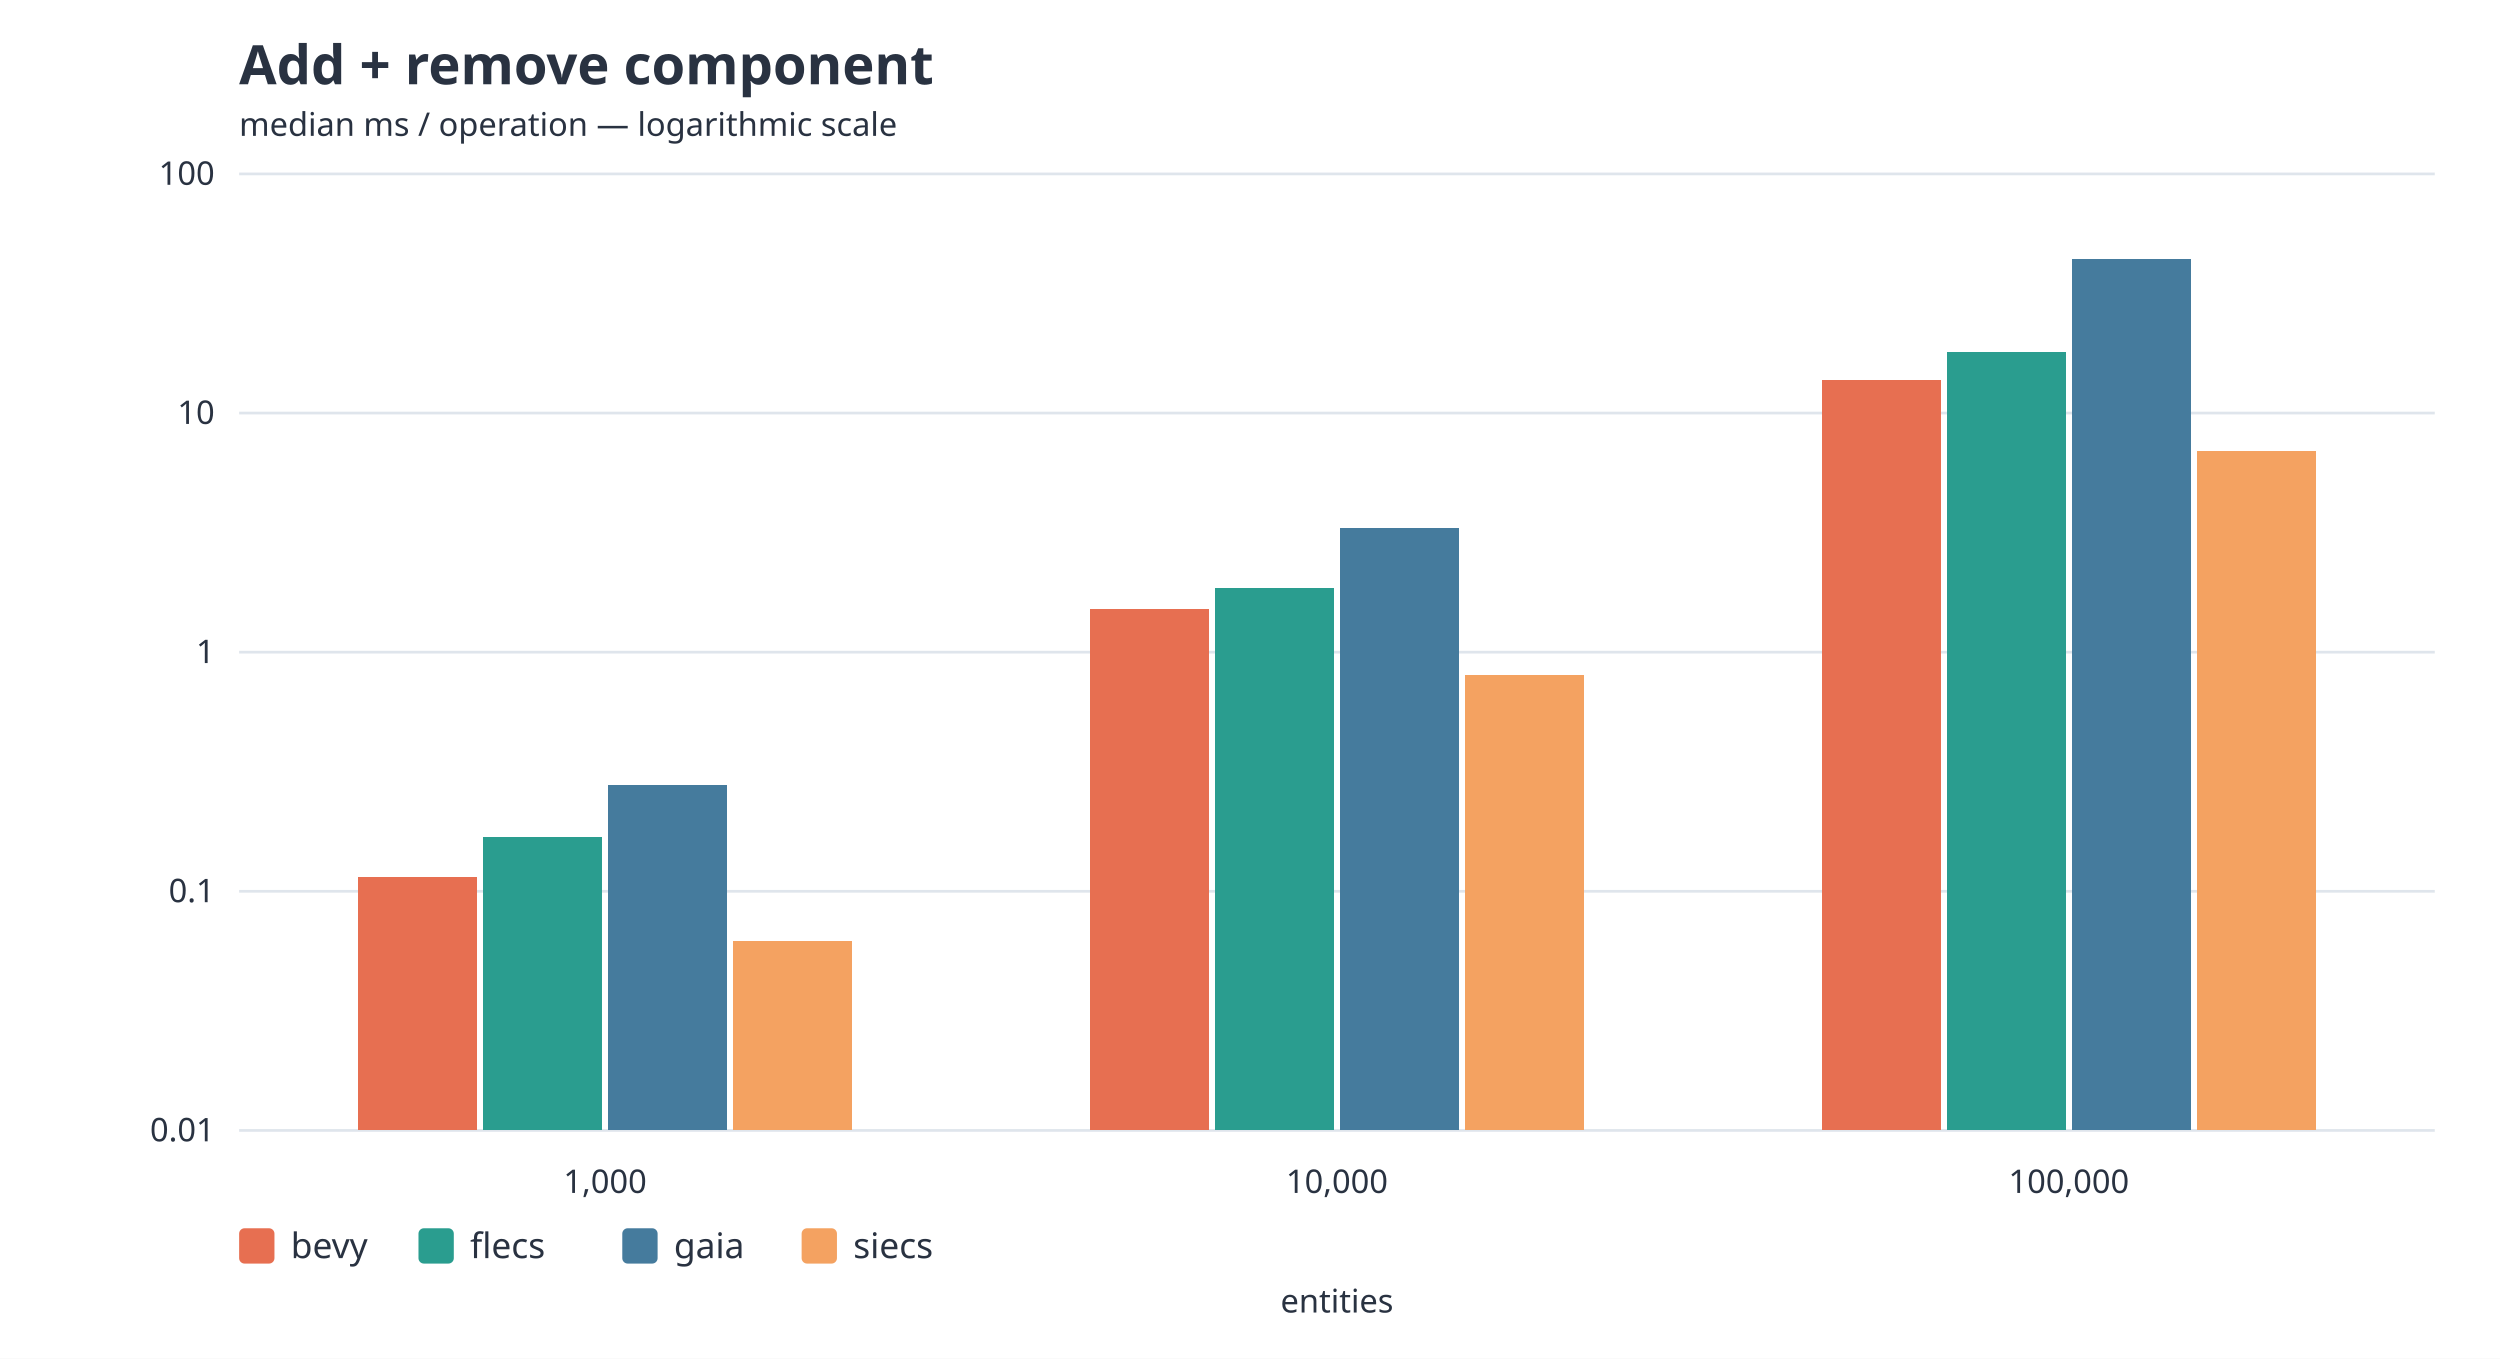
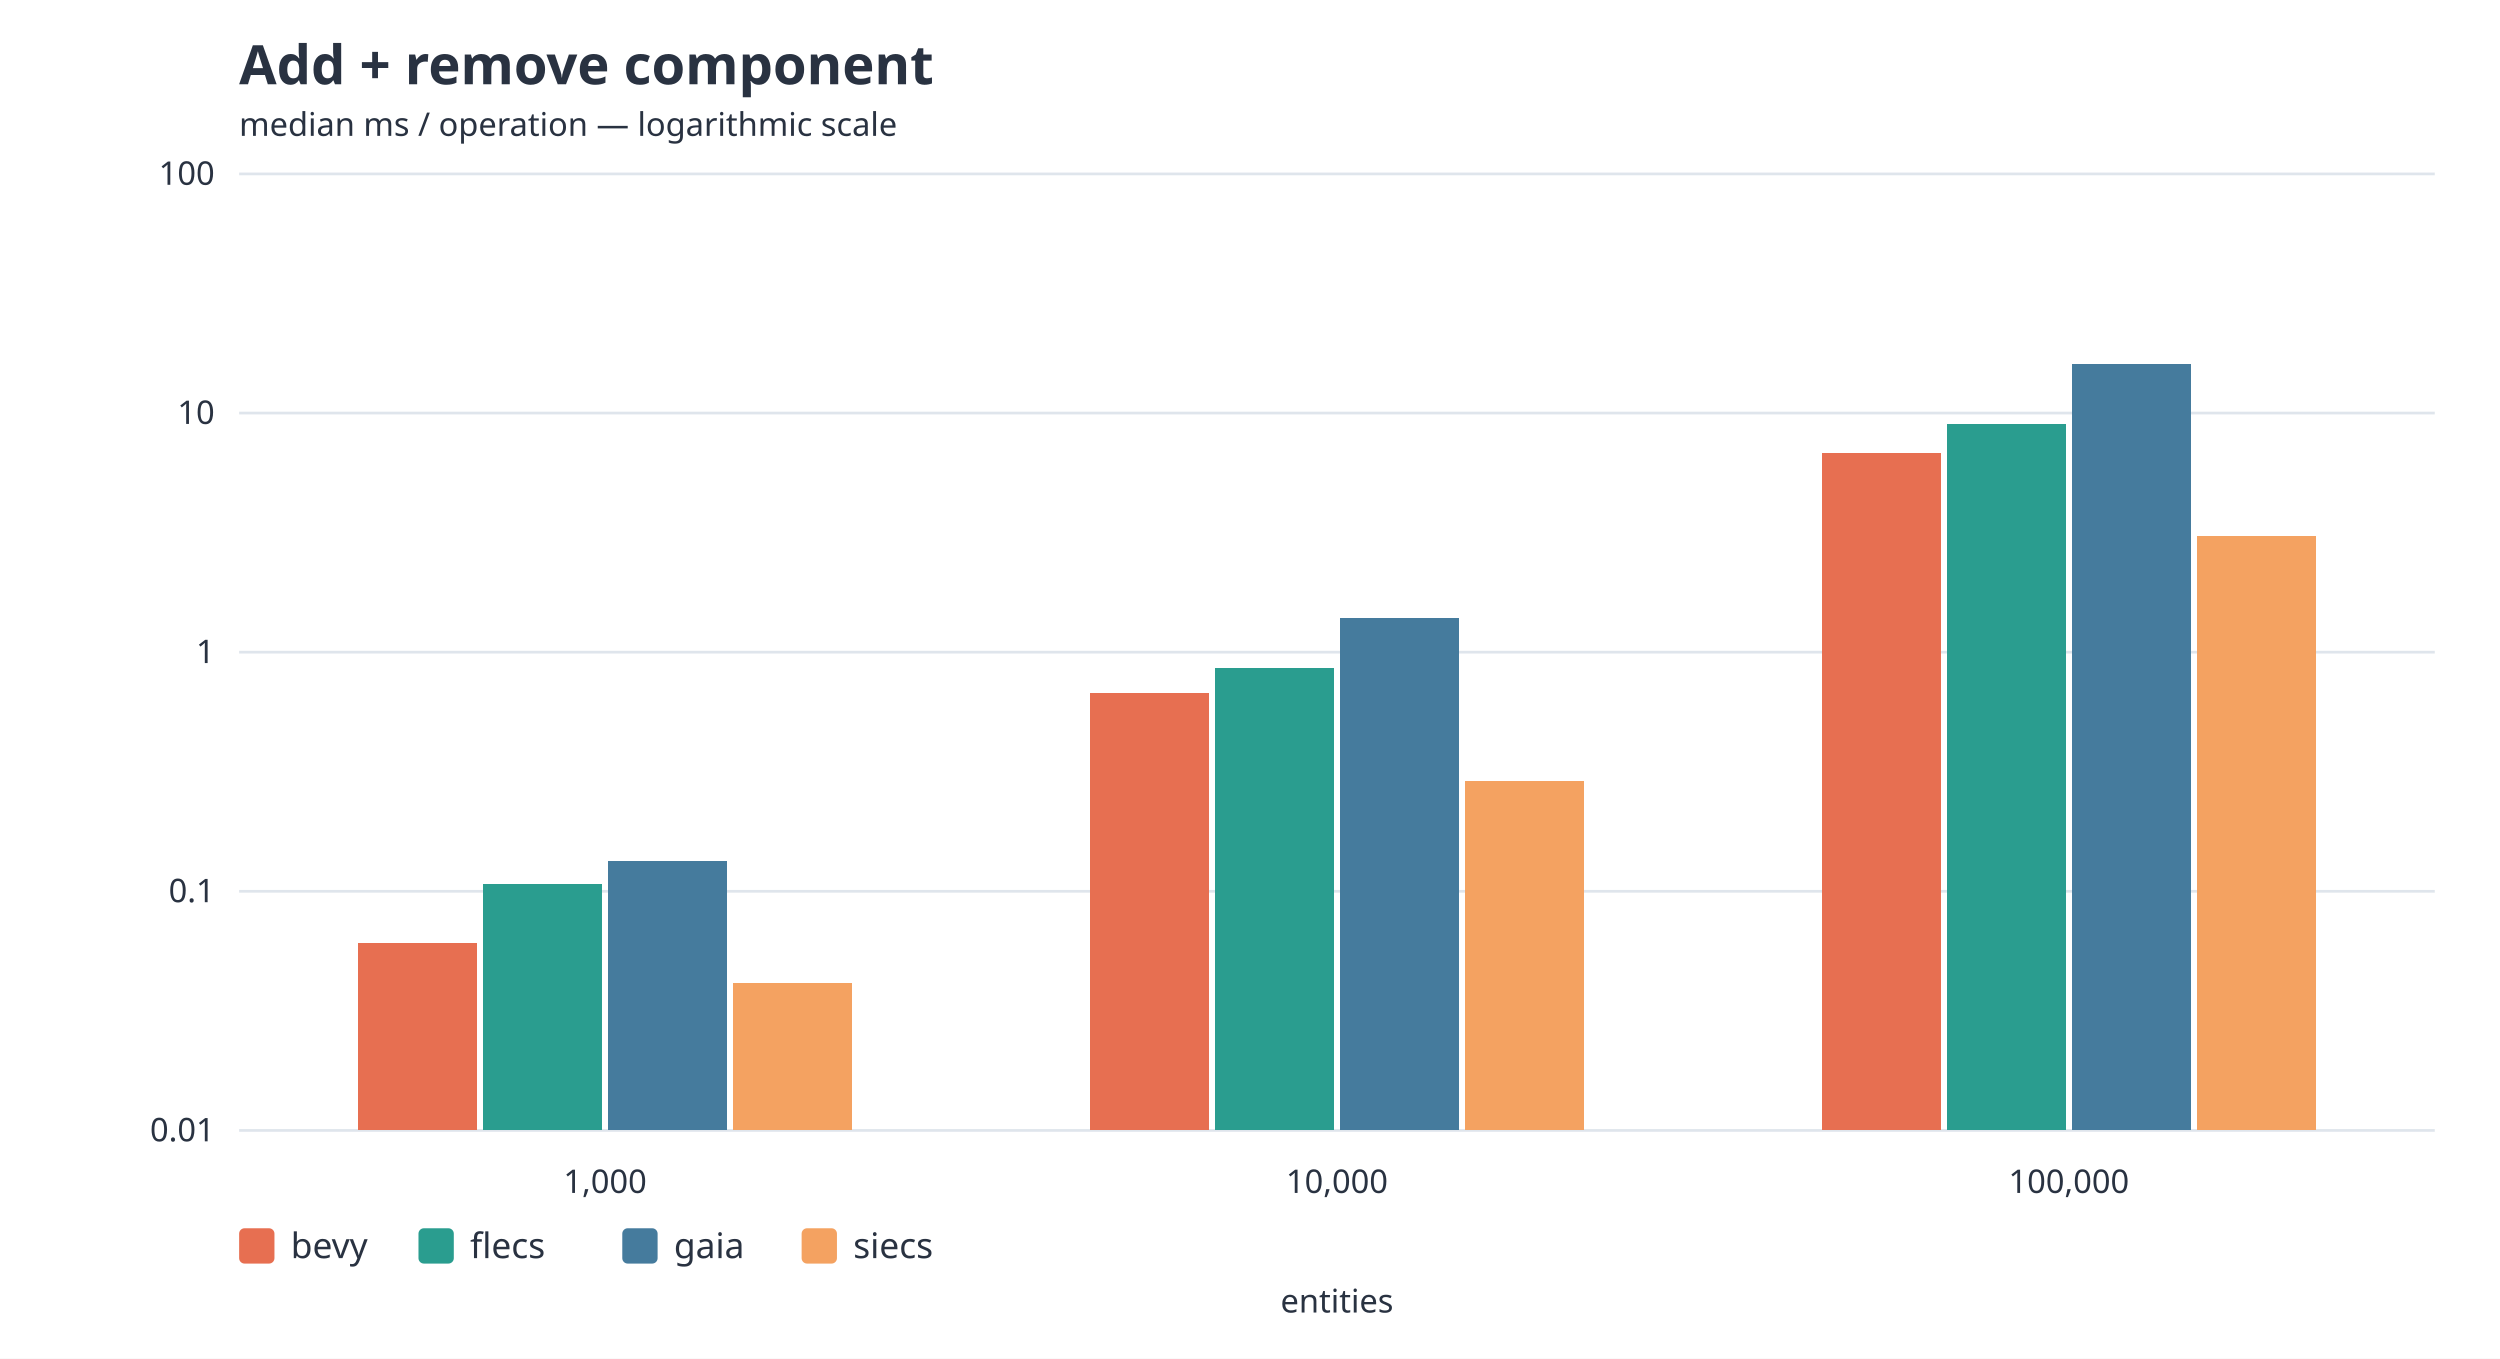
<svg xmlns="http://www.w3.org/2000/svg" width="920" height="500" viewBox="0 0 920 500">
  <style>text{font-family:ui-sans-serif,system-ui,sans-serif;fill:#293241}.title{font-size:20px;font-weight:700}.axis{font-size:12px}.legend{font-size:13px}.grid{stroke:#dfe5ec;stroke-width:1}.bar{shape-rendering:crispEdges}</style>
  <rect width="100%" height="100%" fill="#ffffff" />
  <text class="title" x="88" y="31">Add + remove component</text>
  <text class="axis" x="88" y="50">median ms / operation — logarithmic scale</text>
  <line class="grid" x1="88" y1="416.00" x2="896" y2="416.00" />
  <text class="axis" text-anchor="end" x="79" y="420.00">0.01</text>
  <line class="grid" x1="88" y1="328.00" x2="896" y2="328.00" />
  <text class="axis" text-anchor="end" x="79" y="332.00">0.1</text>
  <line class="grid" x1="88" y1="240.00" x2="896" y2="240.00" />
  <text class="axis" text-anchor="end" x="79" y="244.00">1</text>
  <line class="grid" x1="88" y1="152.00" x2="896" y2="152.00" />
  <text class="axis" text-anchor="end" x="79" y="156.00">10</text>
  <line class="grid" x1="88" y1="64.00" x2="896" y2="64.00" />
  <text class="axis" text-anchor="end" x="79" y="68.00">100</text>
-   <rect class="bar" x="131.67" y="322.59" width="44.00" height="93.41" fill="#e76f51" />
-   <rect class="bar" x="177.67" y="308.04" width="44.00" height="107.96" fill="#2a9d8f" />
-   <rect class="bar" x="223.67" y="289.05" width="44.00" height="126.95" fill="#457b9d" />
-   <rect class="bar" x="269.67" y="346.40" width="44.00" height="69.60" fill="#f4a261" />
+   <rect class="bar" x="131.67" y="346.98" width="44.00" height="69.02" fill="#e76f51" />
+   <rect class="bar" x="177.67" y="325.16" width="44.00" height="90.84" fill="#2a9d8f" />
+   <rect class="bar" x="223.67" y="316.74" width="44.00" height="99.26" fill="#457b9d" />
+   <rect class="bar" x="269.67" y="361.66" width="44.00" height="54.34" fill="#f4a261" />
  <text class="axis" text-anchor="middle" x="222.67" y="439">1,000</text>
-   <rect class="bar" x="401.00" y="224.00" width="44.00" height="192.00" fill="#e76f51" />
-   <rect class="bar" x="447.00" y="216.30" width="44.00" height="199.70" fill="#2a9d8f" />
-   <rect class="bar" x="493.00" y="194.41" width="44.00" height="221.59" fill="#457b9d" />
-   <rect class="bar" x="539.00" y="248.52" width="44.00" height="167.48" fill="#f4a261" />
+   <rect class="bar" x="401.00" y="255.10" width="44.00" height="160.90" fill="#e76f51" />
+   <rect class="bar" x="447.00" y="245.73" width="44.00" height="170.27" fill="#2a9d8f" />
+   <rect class="bar" x="493.00" y="227.44" width="44.00" height="188.56" fill="#457b9d" />
+   <rect class="bar" x="539.00" y="287.56" width="44.00" height="128.44" fill="#f4a261" />
  <text class="axis" text-anchor="middle" x="492.00" y="439">10,000</text>
-   <rect class="bar" x="670.33" y="139.91" width="44.00" height="276.09" fill="#e76f51" />
-   <rect class="bar" x="716.33" y="129.40" width="44.00" height="286.60" fill="#2a9d8f" />
-   <rect class="bar" x="762.33" y="95.25" width="44.00" height="320.75" fill="#457b9d" />
-   <rect class="bar" x="808.33" y="165.92" width="44.00" height="250.08" fill="#f4a261" />
+   <rect class="bar" x="670.33" y="166.77" width="44.00" height="249.23" fill="#e76f51" />
+   <rect class="bar" x="716.33" y="156.17" width="44.00" height="259.83" fill="#2a9d8f" />
+   <rect class="bar" x="762.33" y="134.03" width="44.00" height="281.97" fill="#457b9d" />
+   <rect class="bar" x="808.33" y="197.11" width="44.00" height="218.89" fill="#f4a261" />
  <text class="axis" text-anchor="middle" x="761.33" y="439">100,000</text>
  <text class="axis" text-anchor="middle" x="492.0" y="483">entities</text>
  <rect x="88" y="452" width="13" height="13" rx="2" fill="#e76f51" />
  <text class="legend" x="107" y="463">bevy</text>
  <rect x="154" y="452" width="13" height="13" rx="2" fill="#2a9d8f" />
  <text class="legend" x="173" y="463">flecs</text>
  <rect x="229" y="452" width="13" height="13" rx="2" fill="#457b9d" />
  <text class="legend" x="248" y="463">gaia</text>
  <rect x="295" y="452" width="13" height="13" rx="2" fill="#f4a261" />
  <text class="legend" x="314" y="463">siecs</text>
</svg>
